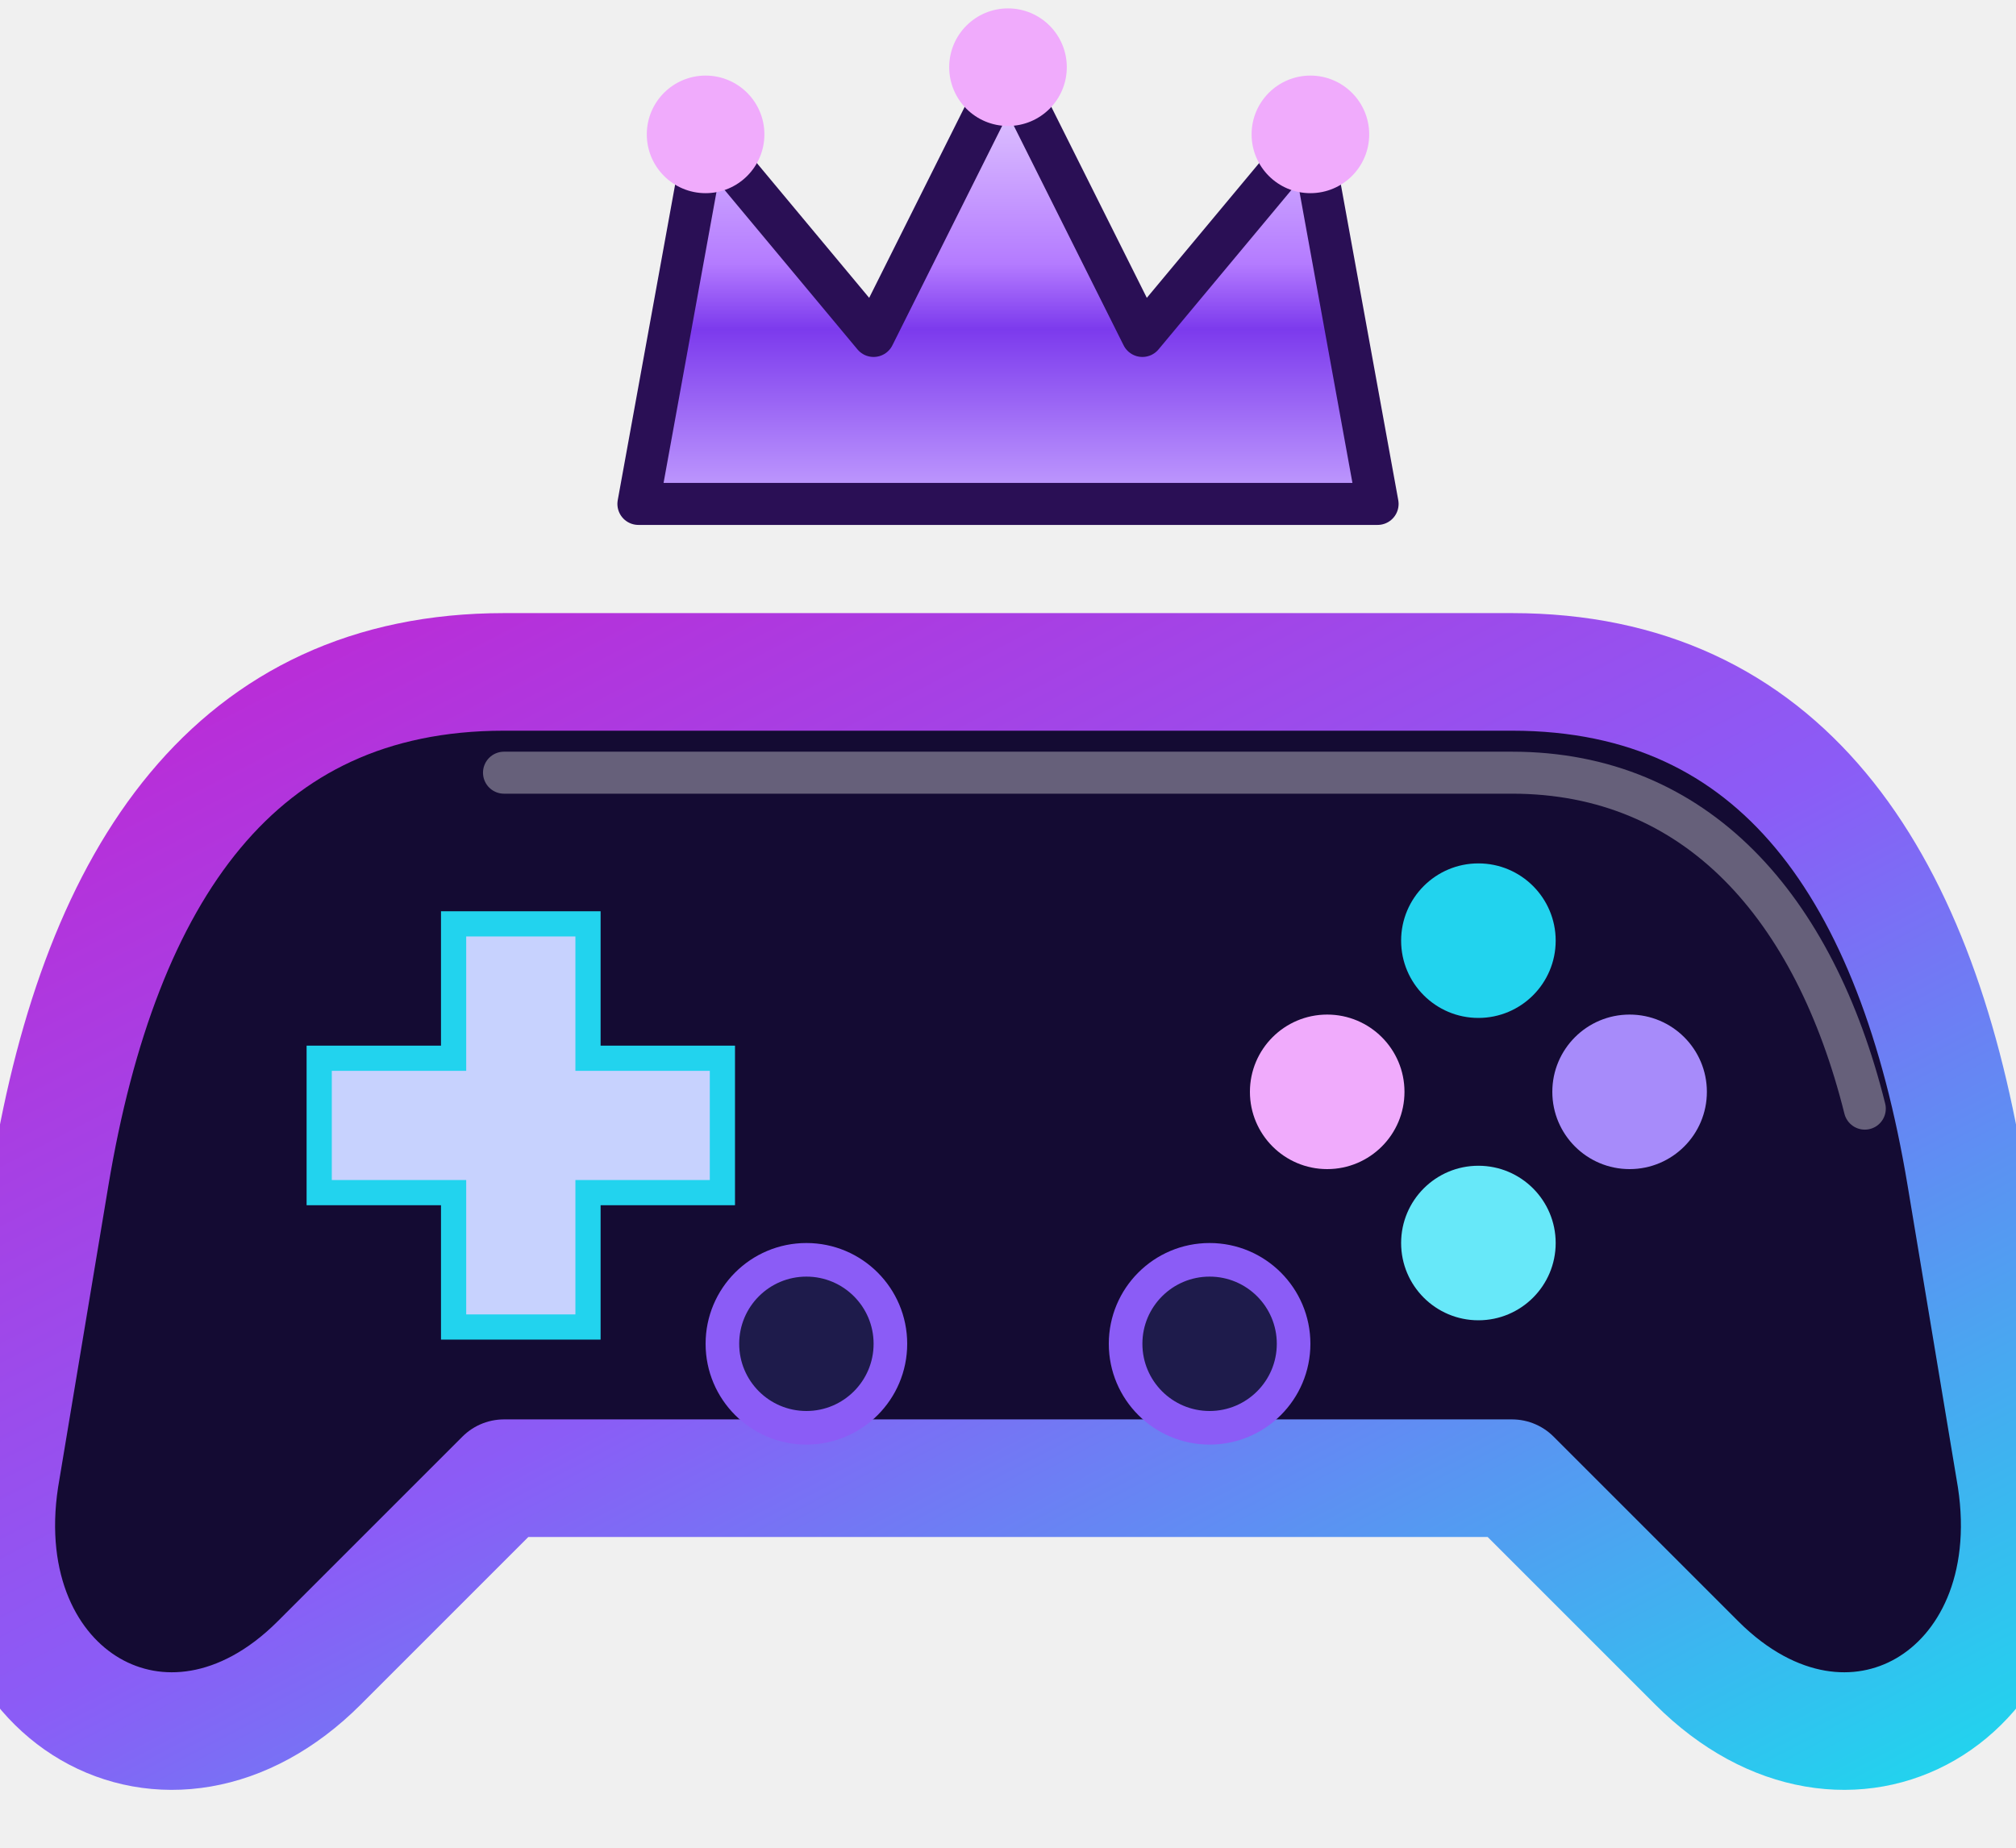
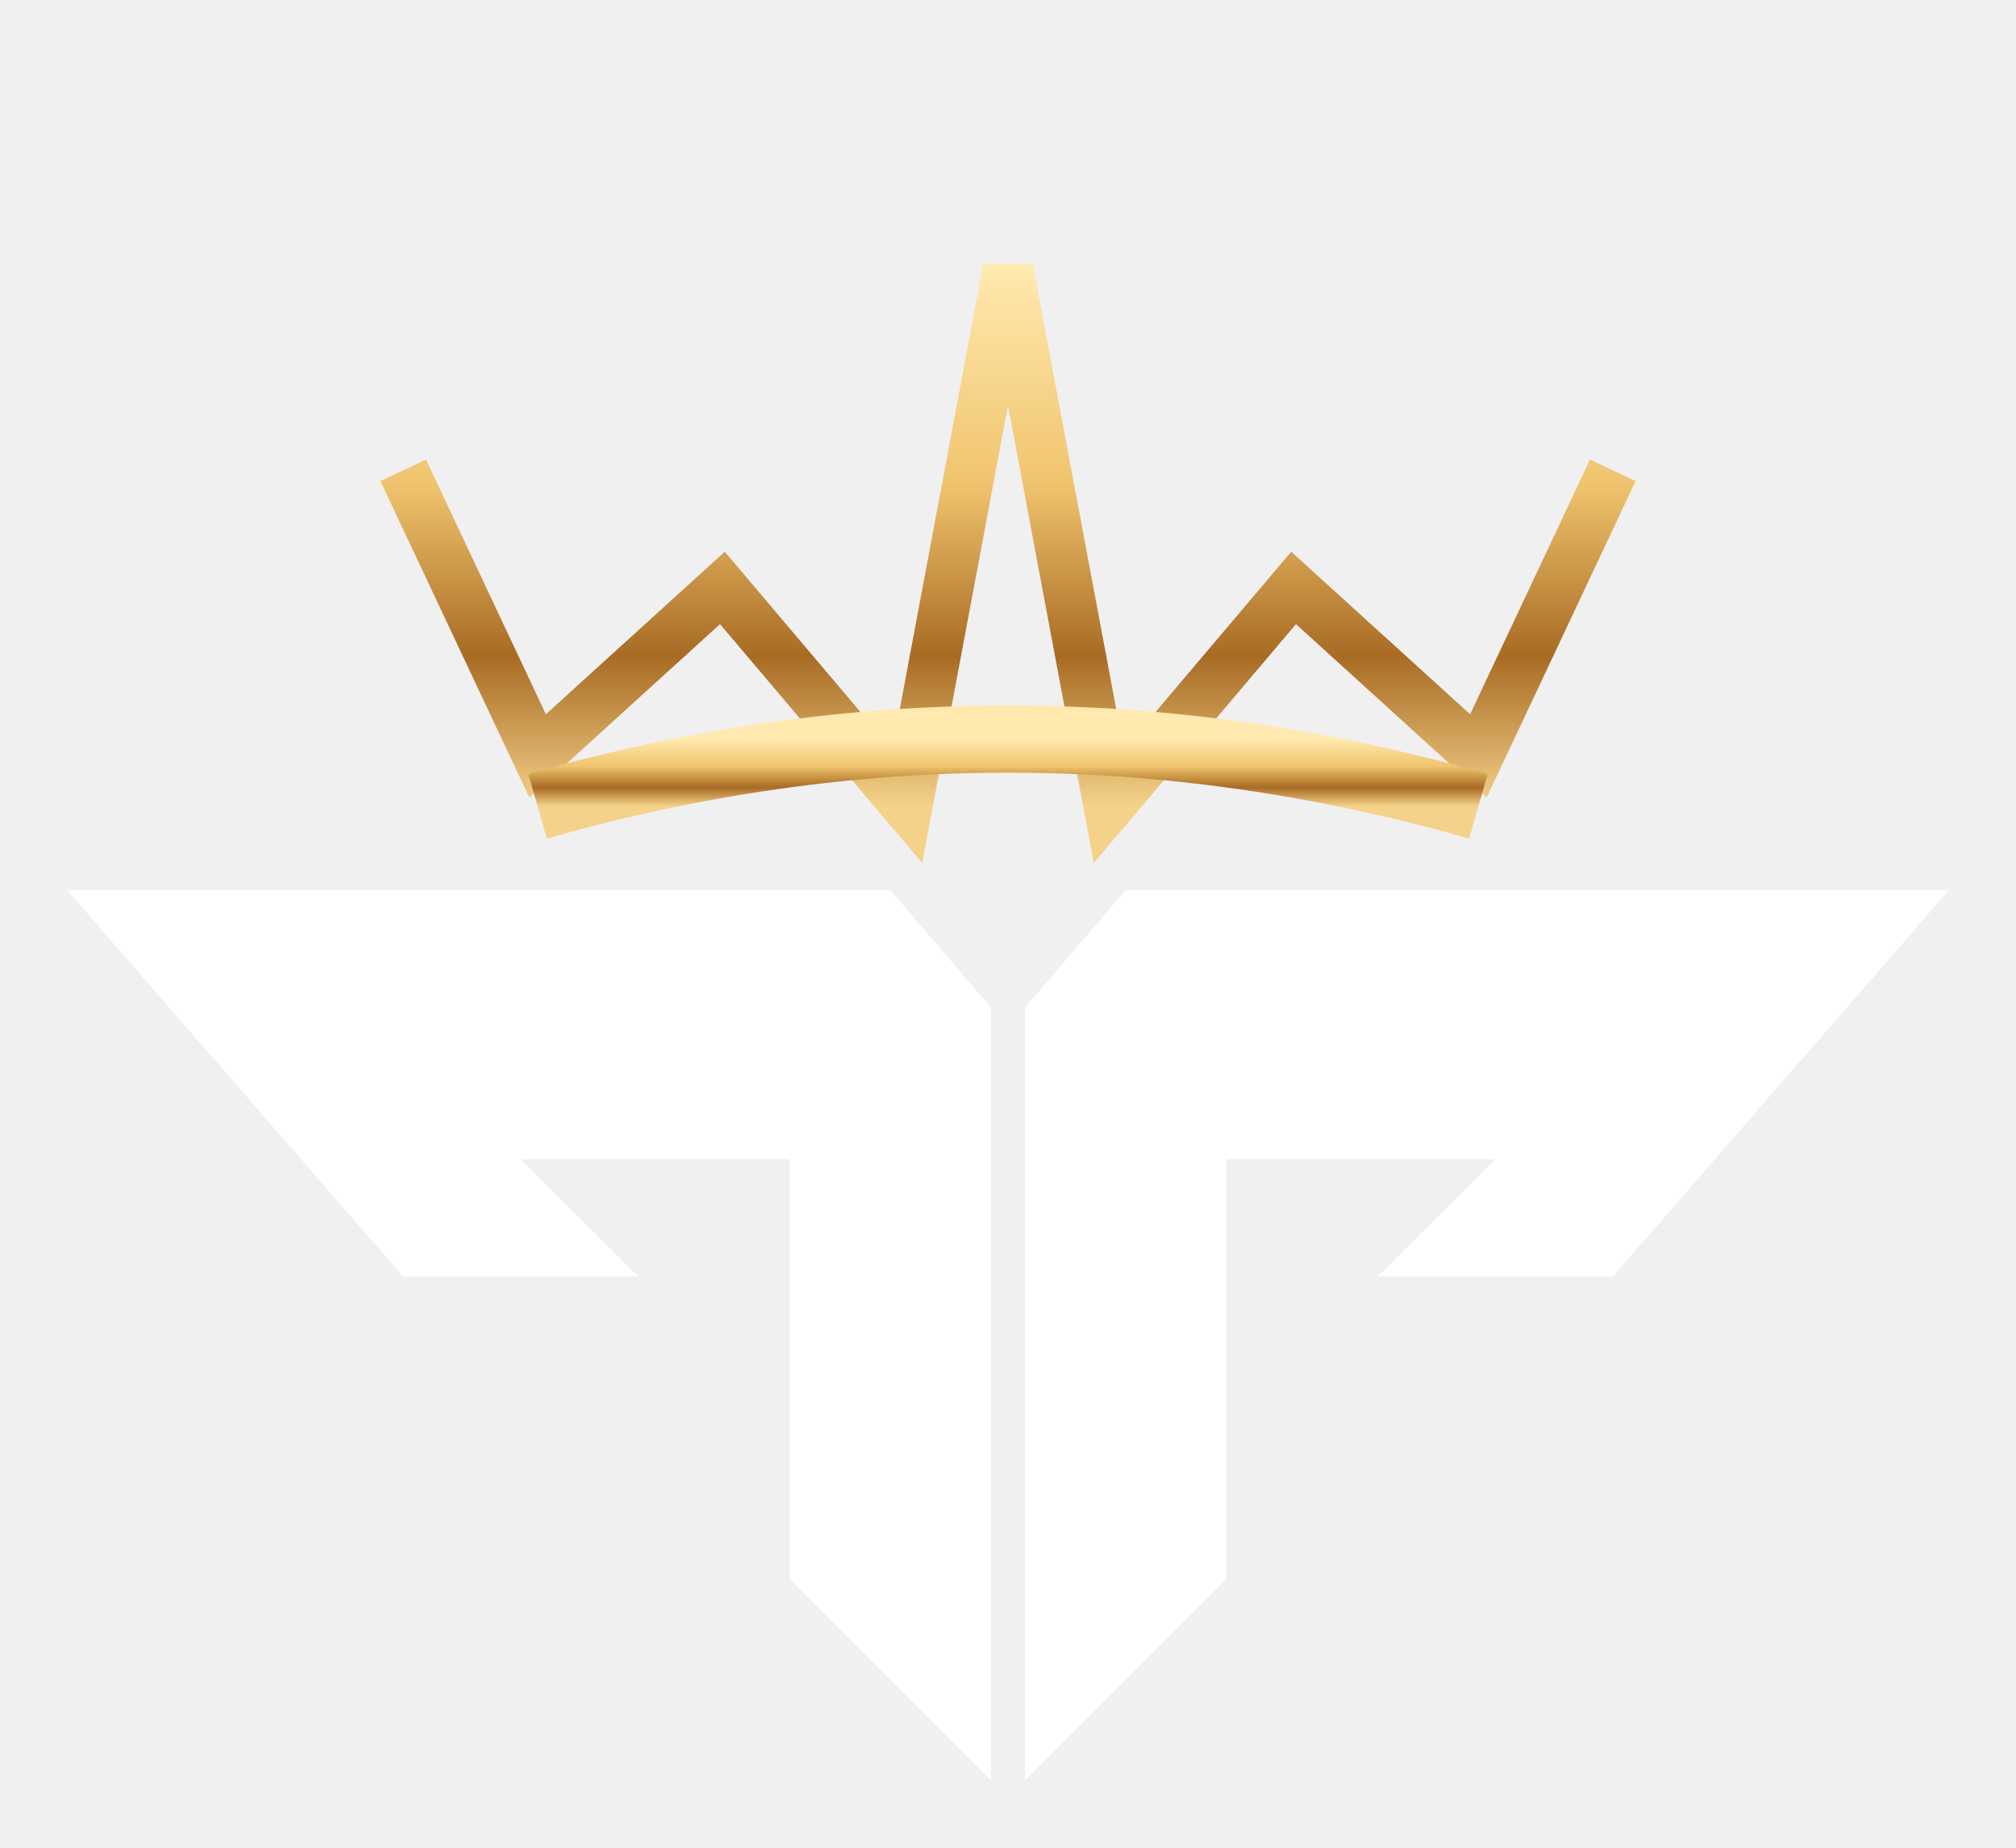
- <svg xmlns="http://www.w3.org/2000/svg" viewBox="0 0 120 110" width="120" height="110" role="img" aria-label="The Gaming Hub">
+ <svg xmlns="http://www.w3.org/2000/svg" viewBox="0 0 120 110" width="120" height="110" role="img" aria-label="Trap Tech crowned TT mark">
  <defs>
-     <linearGradient id="hn" x1="0" y1="0" x2="1" y2="1">
-       <stop offset="0" stop-color="#c026d3" />
-       <stop offset=".5" stop-color="#8b5cf6" />
-       <stop offset="1" stop-color="#22d3ee" />
-     </linearGradient>
-     <linearGradient id="hp" x1="0" y1="0" x2="0" y2="1">
-       <stop offset="0" stop-color="#e9d5ff" />
-       <stop offset=".45" stop-color="#b47bff" />
-       <stop offset=".6" stop-color="#7c3aed" />
-       <stop offset="1" stop-color="#c4a1ff" />
-     </linearGradient>
-     <linearGradient id="hc" x1="0" y1="0" x2="0" y2="1">
-       <stop offset="0" stop-color="#ffffff" />
-       <stop offset=".42" stop-color="#d9dcef" />
-       <stop offset=".55" stop-color="#8d93b8" />
-       <stop offset=".75" stop-color="#c9cde6" />
-       <stop offset="1" stop-color="#f4f5fb" />
+     <linearGradient id="gold" x1="0" y1="0" x2="0" y2="1">
+       <stop stop-color="#ffe9ae" />
+       <stop offset=".4" stop-color="#f0c46e" />
+       <stop offset=".72" stop-color="#a86b24" />
+       <stop offset="1" stop-color="#f4d28a" />
    </linearGradient>
  </defs>
-   <g transform="translate(0 0) scale(1.0)">
-     <path d="M38 30 L42 8 L52 20 L60 4 L68 20 L78 8 L82 30 Z" fill="url(#hp)" stroke="#2a0f55" stroke-width="2.5" stroke-linejoin="round" />
-     <circle cx="42" cy="8" r="3.5" fill="#f0abfc" />
-     <circle cx="60" cy="4" r="3.5" fill="#f0abfc" />
-     <circle cx="78" cy="8" r="3.5" fill="#f0abfc" />
-     <path d="M30 40 H90 C106 40 114 52 117 70 L120 88 C122 101 110 108 101 99 L90 88 H30 L19 99 C10 108 -2 101 0 88 L3 70 C6 52 14 40 30 40 Z" fill="#140b33" stroke="url(#hn)" stroke-width="7" stroke-linejoin="round" />
-     <path d="M30 46 H90 C101 46 108 54 111 66" fill="none" stroke="#fff" stroke-opacity=".35" stroke-width="2.5" stroke-linecap="round" />
-     <path d="M27 55 h8 v8 h8 v8 h-8 v8 h-8 v-8 h-8 v-8 h8 z" fill="#c7d2fe" stroke="#22d3ee" stroke-width="1.5" />
-     <circle cx="88" cy="56" r="4.6" fill="#22d3ee" />
-     <circle cx="97" cy="65" r="4.6" fill="#a78bfa" />
-     <circle cx="79" cy="65" r="4.6" fill="#f0abfc" />
-     <circle cx="88" cy="74" r="4.6" fill="#67e8f9" />
-     <circle cx="48" cy="80" r="5" fill="#1e1b4b" stroke="#8b5cf6" stroke-width="2" />
-     <circle cx="72" cy="80" r="5" fill="#1e1b4b" stroke="#8b5cf6" stroke-width="2" />
+   <g fill="none" stroke="url(#gold)" stroke-linejoin="miter">
+     <path d="M24 28 32 45 43 35 54 48 60 16 66 48 77 35 88 45 96 28" stroke-width="3" />
+     <path d="M32 48 Q60 40 88 48" stroke-width="4" />
+   </g>
+   <g fill="#fff">
+     <path d="M4 53 H53 L59 60 V106 L47 94 V69 H31 L38 76 H24 Z" />
+     <path d="M116 53 H67 L61 60 V106 L73 94 V69 H89 L82 76 H96 Z" />
  </g>
</svg>
